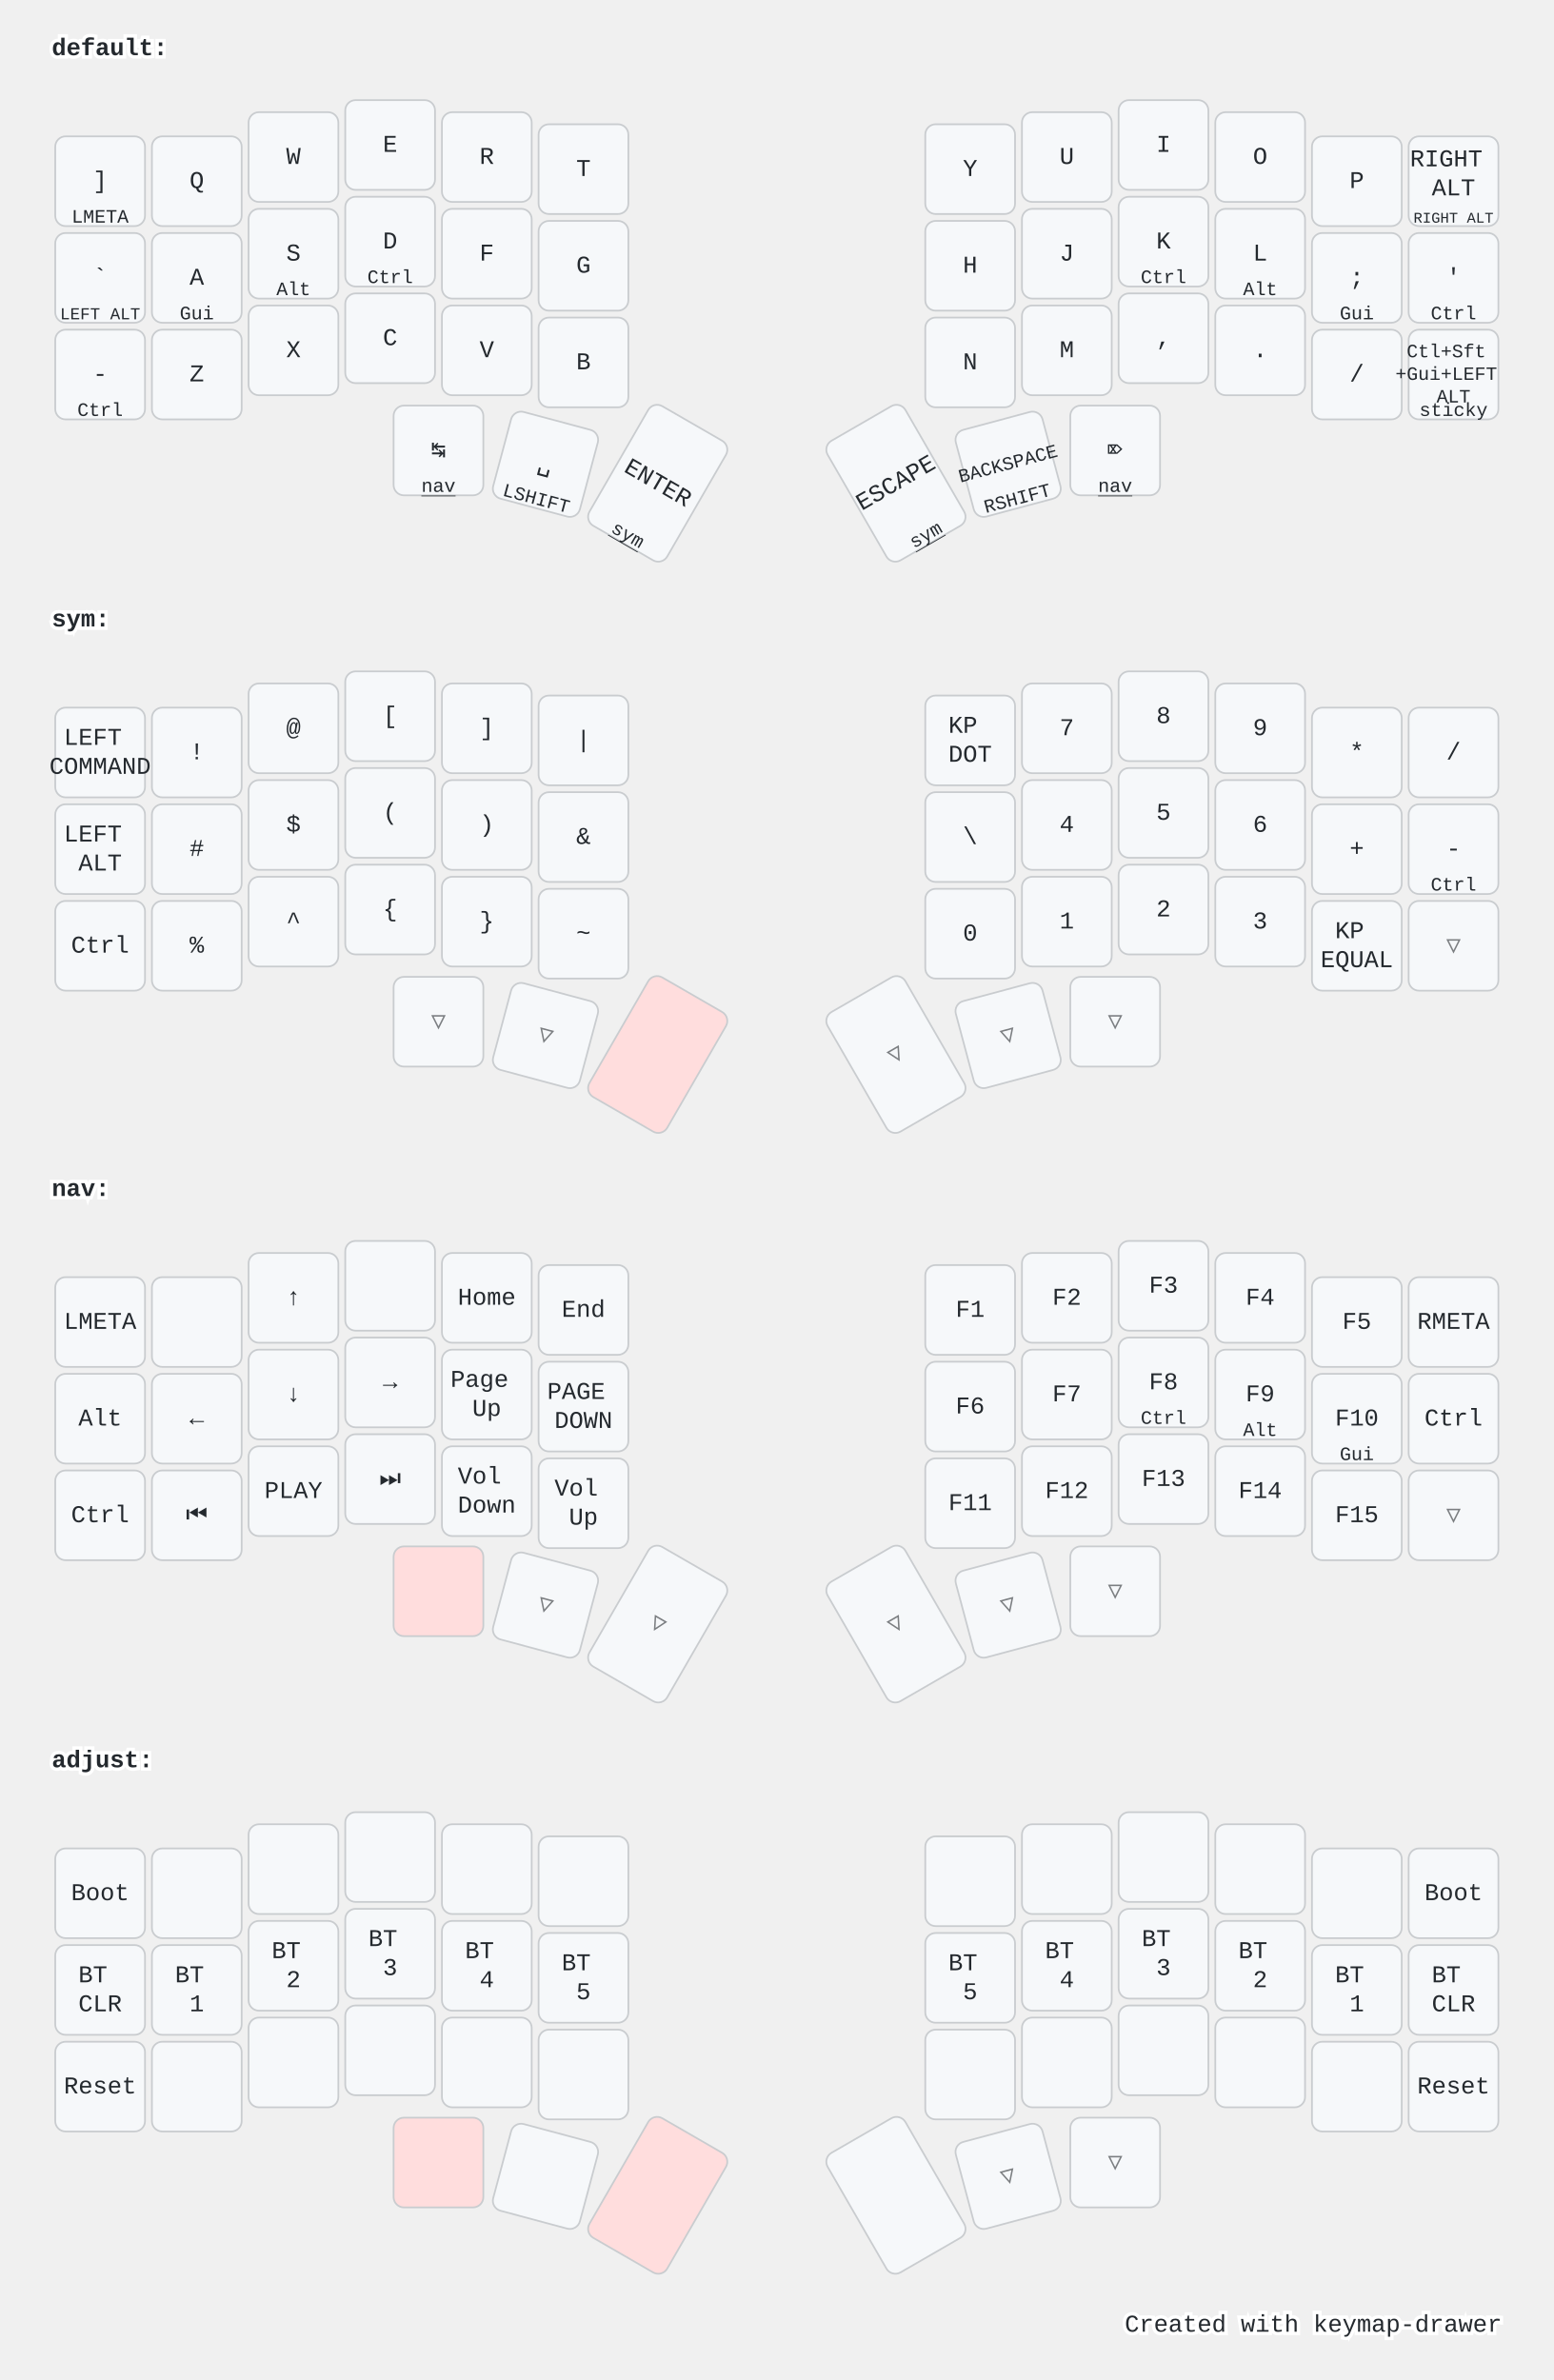
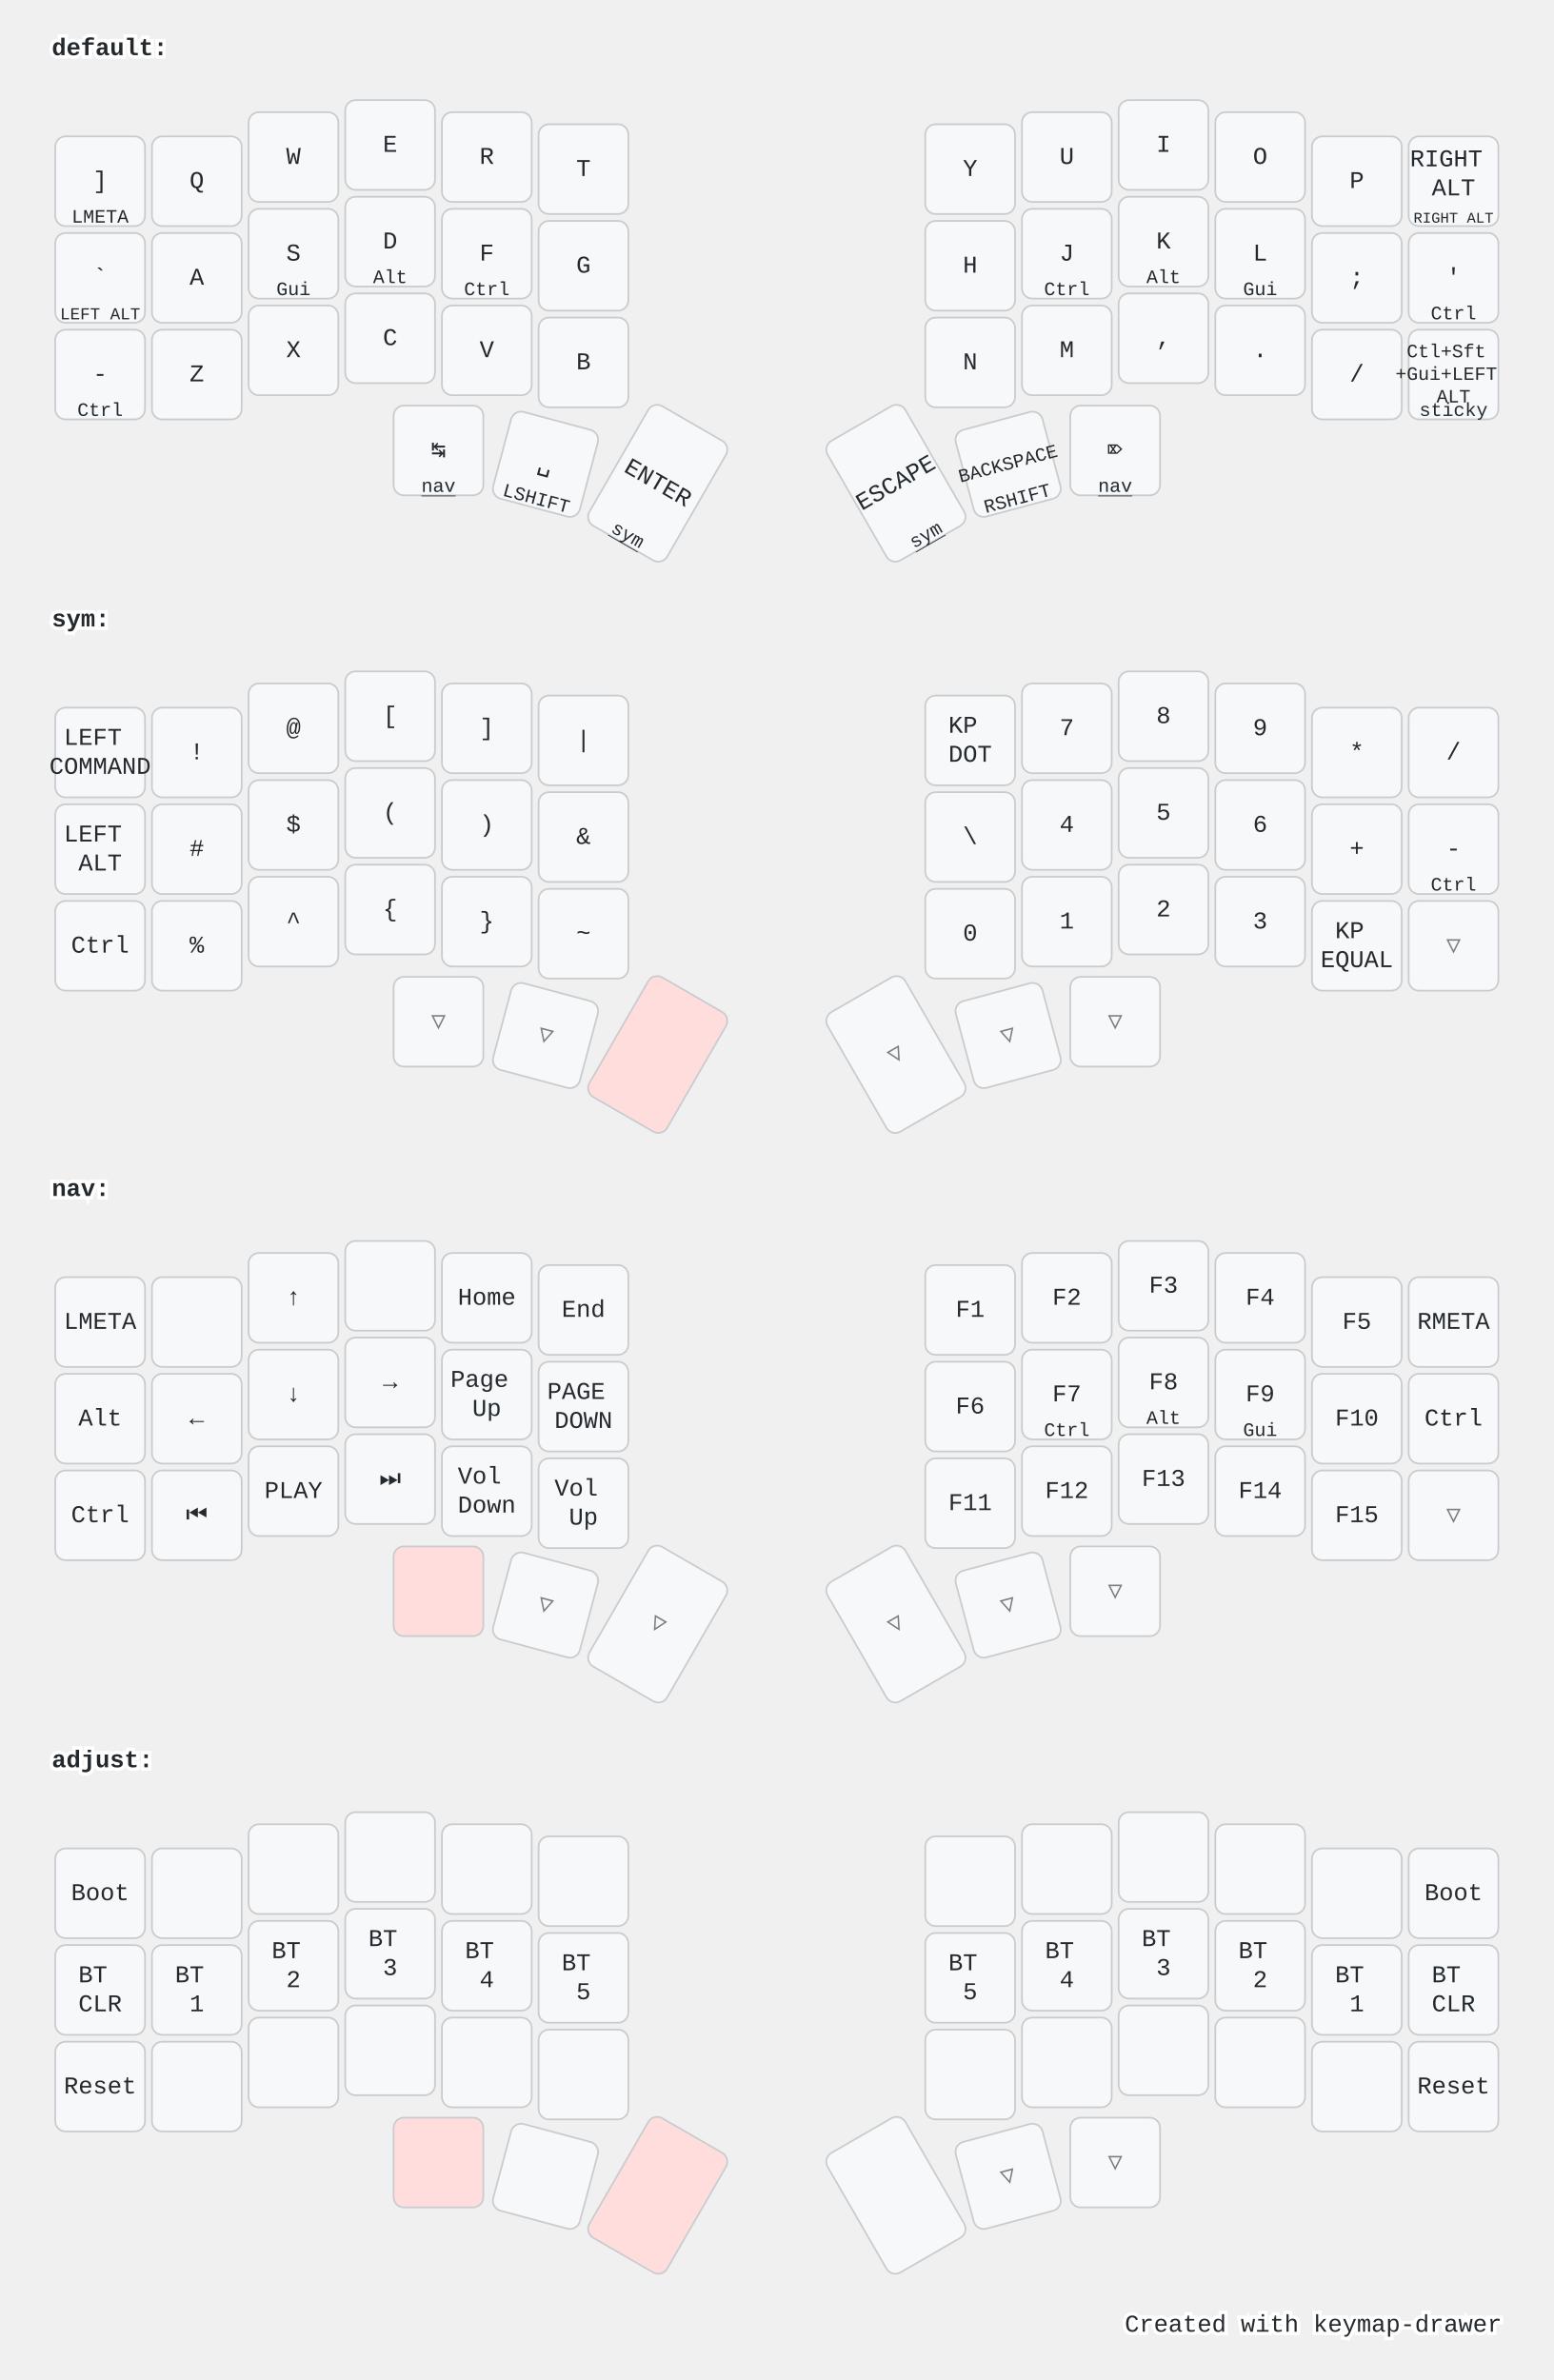
<svg xmlns="http://www.w3.org/2000/svg" width="900" height="1379" viewBox="0 0 900 1379" class="keymap">
  <style>/* inherit to force styles through use tags */
svg path {
    fill: inherit;
}

/* font and background color specifications */
svg.keymap {
    font-family: SFMono-Regular,Consolas,Liberation Mono,Menlo,monospace;
    font-size: 14px;
    font-kerning: normal;
    text-rendering: optimizeLegibility;
    fill: #24292e;
}

/* default key styling */
rect.key {
    fill: #f6f8fa;
}

rect.key, rect.combo {
    stroke: #c9cccf;
    stroke-width: 1;
}

/* default key side styling, only used is draw_key_sides is set */
rect.side {
    filter: brightness(90%);
}

/* color accent for combo boxes */
rect.combo, rect.combo-separate {
    fill: #cdf;
}

/* color accent for held keys */
rect.held, rect.combo.held {
    fill: #fdd;
}

/* color accent for ghost (optional) keys */
rect.ghost, rect.combo.ghost {
    stroke-dasharray: 4, 4;
    stroke-width: 2;
}

text {
    text-anchor: middle;
    dominant-baseline: middle;
}

/* styling for layer labels */
text.label {
    font-weight: bold;
    text-anchor: start;
    stroke: white;
    stroke-width: 4;
    paint-order: stroke;
}

/* styling for optional footer */
text.footer {
    text-anchor: end;
    dominant-baseline: auto;
    stroke: white;
    stroke-width: 4;
    paint-order: stroke;
}

/* styling for combo tap, and key non-tap label text */
text.combo, text.hold, text.shifted, text.left, text.right, text.tl, text.tr, text.bl, text.br {
    font-size: 11px;
}

text.hold, text.bl, text.br {
    text-anchor: middle;
    dominant-baseline: auto;
}

text.shifted, text.tl, text.tr {
    text-anchor: middle;
    dominant-baseline: hanging;
}

text.left, text.tl, text.bl {
    text-anchor: start;
}

text.right, text.tr, text.br {
    text-anchor: end;
}

text.layer-activator {
    text-decoration: underline;
}

/* styling for hold/shifted label text in combo box */
text.combo.hold, text.combo.shifted, text.combo.left, text.combo.right {
    font-size: 8px;
}

/* lighter symbol for transparent keys */
text.trans {
    fill: #7b7e81;
}

/* styling for combo dendrons */
path.combo {
    stroke-width: 1;
    stroke: gray;
    fill: none;
}

/* Start Tabler Icons Cleanup */
/* cannot use height/width with glyphs */
.icon-tabler &gt; path {
    fill: inherit;
    stroke: inherit;
    stroke-width: 2;
}
/* hide tabler's default box */
.icon-tabler &gt; path[stroke="none"][fill="none"] {
    visibility: hidden;
}
/* End Tabler Icons Cleanup */

@media (prefers-color-scheme: dark) {
svg.keymap { fill: #d1d6db; }
rect.key { fill: #3f4750; }
rect.key, rect.combo { stroke: #60666c; }
rect.combo, rect.combo-separate { fill: #1f3d7a; }
rect.held, rect.combo.held { fill: #854747; }
text.label, text.footer { stroke: black; }
text.trans { fill: #7e8184; }
path.combo { stroke: #7f7f7f; }

}</style>
  <g transform="translate(30, 0)" class="layer-default">
    <text x="0" y="28" class="label" id="default">default:</text>
    <g transform="translate(0, 56)">
      <g transform="translate(28, 49)" class="key keypos-0">
        <rect rx="6" ry="6" x="-26" y="-26" width="52" height="52" class="key" />
        <text x="0" y="0" class="key tap">]</text>
        <text x="0" y="24" class="key hold">LMETA</text>
      </g>
      <g transform="translate(84, 49)" class="key keypos-1">
        <rect rx="6" ry="6" x="-26" y="-26" width="52" height="52" class="key" />
        <text x="0" y="0" class="key tap">Q</text>
      </g>
      <g transform="translate(140, 35)" class="key keypos-2">
        <rect rx="6" ry="6" x="-26" y="-26" width="52" height="52" class="key" />
        <text x="0" y="0" class="key tap">W</text>
      </g>
      <g transform="translate(196, 28)" class="key keypos-3">
        <rect rx="6" ry="6" x="-26" y="-26" width="52" height="52" class="key" />
        <text x="0" y="0" class="key tap">E</text>
      </g>
      <g transform="translate(252, 35)" class="key keypos-4">
        <rect rx="6" ry="6" x="-26" y="-26" width="52" height="52" class="key" />
        <text x="0" y="0" class="key tap">R</text>
      </g>
      <g transform="translate(308, 42)" class="key keypos-5">
        <rect rx="6" ry="6" x="-26" y="-26" width="52" height="52" class="key" />
        <text x="0" y="0" class="key tap">T</text>
      </g>
      <g transform="translate(532, 42)" class="key keypos-6">
        <rect rx="6" ry="6" x="-26" y="-26" width="52" height="52" class="key" />
        <text x="0" y="0" class="key tap">Y</text>
      </g>
      <g transform="translate(588, 35)" class="key keypos-7">
        <rect rx="6" ry="6" x="-26" y="-26" width="52" height="52" class="key" />
        <text x="0" y="0" class="key tap">U</text>
      </g>
      <g transform="translate(644, 28)" class="key keypos-8">
        <rect rx="6" ry="6" x="-26" y="-26" width="52" height="52" class="key" />
        <text x="0" y="0" class="key tap">I</text>
      </g>
      <g transform="translate(700, 35)" class="key keypos-9">
        <rect rx="6" ry="6" x="-26" y="-26" width="52" height="52" class="key" />
        <text x="0" y="0" class="key tap">O</text>
      </g>
      <g transform="translate(756, 49)" class="key keypos-10">
        <rect rx="6" ry="6" x="-26" y="-26" width="52" height="52" class="key" />
        <text x="0" y="0" class="key tap">P</text>
      </g>
      <g transform="translate(812, 49)" class="key keypos-11">
        <rect rx="6" ry="6" x="-26" y="-26" width="52" height="52" class="key" />
        <text x="0" y="0" class="key tap">
          <tspan x="0" dy="-0.9em">RIGHT</tspan>
          <tspan x="0" dy="1.2em">ALT</tspan>
        </text>
        <text x="0" y="24" class="key hold">
          <tspan style="font-size: 78%">RIGHT ALT</tspan>
        </text>
      </g>
      <g transform="translate(28, 105)" class="key keypos-12">
        <rect rx="6" ry="6" x="-26" y="-26" width="52" height="52" class="key" />
        <text x="0" y="0" class="key tap">`</text>
        <text x="0" y="24" class="key hold">
          <tspan style="font-size: 88%">LEFT ALT</tspan>
        </text>
      </g>
      <g transform="translate(84, 105)" class="key keypos-13">
        <rect rx="6" ry="6" x="-26" y="-26" width="52" height="52" class="key" />
        <text x="0" y="0" class="key tap">A</text>
+       </g>
+       <g transform="translate(140, 91)" class="key keypos-14">
+         <rect rx="6" ry="6" x="-26" y="-26" width="52" height="52" class="key" />
+         <text x="0" y="0" class="key tap">S</text>
        <text x="0" y="24" class="key hold">Gui</text>
      </g>
-       <g transform="translate(140, 91)" class="key keypos-14">
-         <rect rx="6" ry="6" x="-26" y="-26" width="52" height="52" class="key" />
-         <text x="0" y="0" class="key tap">S</text>
+       <g transform="translate(196, 84)" class="key keypos-15">
+         <rect rx="6" ry="6" x="-26" y="-26" width="52" height="52" class="key" />
+         <text x="0" y="0" class="key tap">D</text>
        <text x="0" y="24" class="key hold">Alt</text>
      </g>
-       <g transform="translate(196, 84)" class="key keypos-15">
-         <rect rx="6" ry="6" x="-26" y="-26" width="52" height="52" class="key" />
-         <text x="0" y="0" class="key tap">D</text>
+       <g transform="translate(252, 91)" class="key keypos-16">
+         <rect rx="6" ry="6" x="-26" y="-26" width="52" height="52" class="key" />
+         <text x="0" y="0" class="key tap">F</text>
        <text x="0" y="24" class="key hold">Ctrl</text>
      </g>
-       <g transform="translate(252, 91)" class="key keypos-16">
-         <rect rx="6" ry="6" x="-26" y="-26" width="52" height="52" class="key" />
-         <text x="0" y="0" class="key tap">F</text>
-       </g>
      <g transform="translate(308, 98)" class="key keypos-17">
        <rect rx="6" ry="6" x="-26" y="-26" width="52" height="52" class="key" />
        <text x="0" y="0" class="key tap">G</text>
      </g>
      <g transform="translate(532, 98)" class="key keypos-18">
        <rect rx="6" ry="6" x="-26" y="-26" width="52" height="52" class="key" />
        <text x="0" y="0" class="key tap">H</text>
      </g>
      <g transform="translate(588, 91)" class="key keypos-19">
        <rect rx="6" ry="6" x="-26" y="-26" width="52" height="52" class="key" />
        <text x="0" y="0" class="key tap">J</text>
+         <text x="0" y="24" class="key hold">Ctrl</text>
      </g>
      <g transform="translate(644, 84)" class="key keypos-20">
        <rect rx="6" ry="6" x="-26" y="-26" width="52" height="52" class="key" />
        <text x="0" y="0" class="key tap">K</text>
-         <text x="0" y="24" class="key hold">Ctrl</text>
+         <text x="0" y="24" class="key hold">Alt</text>
      </g>
      <g transform="translate(700, 91)" class="key keypos-21">
        <rect rx="6" ry="6" x="-26" y="-26" width="52" height="52" class="key" />
        <text x="0" y="0" class="key tap">L</text>
-         <text x="0" y="24" class="key hold">Alt</text>
+         <text x="0" y="24" class="key hold">Gui</text>
      </g>
      <g transform="translate(756, 105)" class="key keypos-22">
        <rect rx="6" ry="6" x="-26" y="-26" width="52" height="52" class="key" />
        <text x="0" y="0" class="key tap">;</text>
-         <text x="0" y="24" class="key hold">Gui</text>
      </g>
      <g transform="translate(812, 105)" class="key keypos-23">
        <rect rx="6" ry="6" x="-26" y="-26" width="52" height="52" class="key" />
        <text x="0" y="0" class="key tap">'</text>
        <text x="0" y="24" class="key hold">Ctrl</text>
      </g>
      <g transform="translate(28, 161)" class="key keypos-24">
        <rect rx="6" ry="6" x="-26" y="-26" width="52" height="52" class="key" />
        <text x="0" y="0" class="key tap">-</text>
        <text x="0" y="24" class="key hold">Ctrl</text>
      </g>
      <g transform="translate(84, 161)" class="key keypos-25">
        <rect rx="6" ry="6" x="-26" y="-26" width="52" height="52" class="key" />
        <text x="0" y="0" class="key tap">Z</text>
      </g>
      <g transform="translate(140, 147)" class="key keypos-26">
        <rect rx="6" ry="6" x="-26" y="-26" width="52" height="52" class="key" />
        <text x="0" y="0" class="key tap">X</text>
      </g>
      <g transform="translate(196, 140)" class="key keypos-27">
        <rect rx="6" ry="6" x="-26" y="-26" width="52" height="52" class="key" />
        <text x="0" y="0" class="key tap">C</text>
      </g>
      <g transform="translate(252, 147)" class="key keypos-28">
        <rect rx="6" ry="6" x="-26" y="-26" width="52" height="52" class="key" />
        <text x="0" y="0" class="key tap">V</text>
      </g>
      <g transform="translate(308, 154)" class="key keypos-29">
        <rect rx="6" ry="6" x="-26" y="-26" width="52" height="52" class="key" />
        <text x="0" y="0" class="key tap">B</text>
      </g>
      <g transform="translate(532, 154)" class="key keypos-30">
        <rect rx="6" ry="6" x="-26" y="-26" width="52" height="52" class="key" />
        <text x="0" y="0" class="key tap">N</text>
      </g>
      <g transform="translate(588, 147)" class="key keypos-31">
        <rect rx="6" ry="6" x="-26" y="-26" width="52" height="52" class="key" />
        <text x="0" y="0" class="key tap">M</text>
      </g>
      <g transform="translate(644, 140)" class="key keypos-32">
        <rect rx="6" ry="6" x="-26" y="-26" width="52" height="52" class="key" />
        <text x="0" y="0" class="key tap">,</text>
      </g>
      <g transform="translate(700, 147)" class="key keypos-33">
        <rect rx="6" ry="6" x="-26" y="-26" width="52" height="52" class="key" />
        <text x="0" y="0" class="key tap">.</text>
      </g>
      <g transform="translate(756, 161)" class="key keypos-34">
        <rect rx="6" ry="6" x="-26" y="-26" width="52" height="52" class="key" />
        <text x="0" y="0" class="key tap">/</text>
      </g>
      <g transform="translate(812, 161)" class="key keypos-35">
        <rect rx="6" ry="6" x="-26" y="-26" width="52" height="52" class="key" />
        <text x="0" y="0" class="key tap">
          <tspan x="0" dy="-1.2em" style="font-size: 78%">Ctl+Sft</tspan>
          <tspan x="0" dy="1.2em" style="font-size: 78%">+Gui+LEFT</tspan>
          <tspan x="0" dy="1.2em" style="font-size: 78%">ALT</tspan>
        </text>
        <text x="0" y="24" class="key hold">sticky</text>
      </g>
      <g transform="translate(224, 205)" class="key keypos-36">
        <rect rx="6" ry="6" x="-26" y="-26" width="52" height="52" class="key" />
        <text x="0" y="0" class="key tap">↹</text>
        <a href="#nav">
          <text x="0" y="24" class="key hold layer-activator">nav</text>
        </a>
      </g>
      <g transform="translate(286, 213) rotate(15.0)" class="key keypos-37">
        <rect rx="6" ry="6" x="-26" y="-26" width="52" height="52" class="key" />
        <text x="0" y="0" class="key tap">␣</text>
        <text x="0" y="24" class="key hold">LSHIFT</text>
      </g>
      <g transform="translate(351, 224) rotate(30.0)" class="key keypos-38">
        <rect rx="6" ry="6" x="-26" y="-40" width="52" height="80" class="key" />
        <text x="0" y="0" class="key tap">ENTER</text>
        <a href="#sym">
          <text x="0" y="38" class="key hold layer-activator">sym</text>
        </a>
      </g>
      <g transform="translate(489, 224) rotate(-30.0)" class="key keypos-39">
        <rect rx="6" ry="6" x="-26" y="-40" width="52" height="80" class="key" />
        <text x="0" y="0" class="key tap">ESCAPE</text>
        <a href="#sym">
          <text x="0" y="38" class="key hold layer-activator">sym</text>
        </a>
      </g>
      <g transform="translate(554, 213) rotate(-15.0)" class="key keypos-40">
        <rect rx="6" ry="6" x="-26" y="-26" width="52" height="52" class="key" />
        <text x="0" y="0" class="key tap">
          <tspan style="font-size: 78%">BACKSPACE</tspan>
        </text>
        <text x="0" y="24" class="key hold">RSHIFT</text>
      </g>
      <g transform="translate(616, 205)" class="key keypos-41">
        <rect rx="6" ry="6" x="-26" y="-26" width="52" height="52" class="key" />
        <text x="0" y="0" class="key tap">⌦</text>
        <a href="#nav">
          <text x="0" y="24" class="key hold layer-activator">nav</text>
        </a>
      </g>
    </g>
  </g>
  <g transform="translate(30, 331)" class="layer-sym">
    <text x="0" y="28" class="label" id="sym">sym:</text>
    <g transform="translate(0, 56)">
      <g transform="translate(28, 49)" class="key keypos-0">
        <rect rx="6" ry="6" x="-26" y="-26" width="52" height="52" class="key" />
        <text x="0" y="0" class="key tap">
          <tspan x="0" dy="-0.6em">LEFT</tspan>
          <tspan x="0" dy="1.2em">COMMAND</tspan>
        </text>
      </g>
      <g transform="translate(84, 49)" class="key keypos-1">
        <rect rx="6" ry="6" x="-26" y="-26" width="52" height="52" class="key" />
        <text x="0" y="0" class="key tap">!</text>
      </g>
      <g transform="translate(140, 35)" class="key keypos-2">
        <rect rx="6" ry="6" x="-26" y="-26" width="52" height="52" class="key" />
        <text x="0" y="0" class="key tap">@</text>
      </g>
      <g transform="translate(196, 28)" class="key keypos-3">
        <rect rx="6" ry="6" x="-26" y="-26" width="52" height="52" class="key" />
        <text x="0" y="0" class="key tap">[</text>
      </g>
      <g transform="translate(252, 35)" class="key keypos-4">
        <rect rx="6" ry="6" x="-26" y="-26" width="52" height="52" class="key" />
        <text x="0" y="0" class="key tap">]</text>
      </g>
      <g transform="translate(308, 42)" class="key keypos-5">
        <rect rx="6" ry="6" x="-26" y="-26" width="52" height="52" class="key" />
        <text x="0" y="0" class="key tap">|</text>
      </g>
      <g transform="translate(532, 42)" class="key keypos-6">
        <rect rx="6" ry="6" x="-26" y="-26" width="52" height="52" class="key" />
        <text x="0" y="0" class="key tap">
          <tspan x="0" dy="-0.6em">KP</tspan>
          <tspan x="0" dy="1.2em">DOT</tspan>
        </text>
      </g>
      <g transform="translate(588, 35)" class="key keypos-7">
        <rect rx="6" ry="6" x="-26" y="-26" width="52" height="52" class="key" />
        <text x="0" y="0" class="key tap">7</text>
      </g>
      <g transform="translate(644, 28)" class="key keypos-8">
        <rect rx="6" ry="6" x="-26" y="-26" width="52" height="52" class="key" />
        <text x="0" y="0" class="key tap">8</text>
      </g>
      <g transform="translate(700, 35)" class="key keypos-9">
        <rect rx="6" ry="6" x="-26" y="-26" width="52" height="52" class="key" />
        <text x="0" y="0" class="key tap">9</text>
      </g>
      <g transform="translate(756, 49)" class="key keypos-10">
        <rect rx="6" ry="6" x="-26" y="-26" width="52" height="52" class="key" />
        <text x="0" y="0" class="key tap">*</text>
      </g>
      <g transform="translate(812, 49)" class="key keypos-11">
        <rect rx="6" ry="6" x="-26" y="-26" width="52" height="52" class="key" />
        <text x="0" y="0" class="key tap">/</text>
      </g>
      <g transform="translate(28, 105)" class="key keypos-12">
        <rect rx="6" ry="6" x="-26" y="-26" width="52" height="52" class="key" />
        <text x="0" y="0" class="key tap">
          <tspan x="0" dy="-0.6em">LEFT</tspan>
          <tspan x="0" dy="1.2em">ALT</tspan>
        </text>
      </g>
      <g transform="translate(84, 105)" class="key keypos-13">
        <rect rx="6" ry="6" x="-26" y="-26" width="52" height="52" class="key" />
        <text x="0" y="0" class="key tap">#</text>
      </g>
      <g transform="translate(140, 91)" class="key keypos-14">
        <rect rx="6" ry="6" x="-26" y="-26" width="52" height="52" class="key" />
        <text x="0" y="0" class="key tap">$</text>
      </g>
      <g transform="translate(196, 84)" class="key keypos-15">
        <rect rx="6" ry="6" x="-26" y="-26" width="52" height="52" class="key" />
        <text x="0" y="0" class="key tap">(</text>
      </g>
      <g transform="translate(252, 91)" class="key keypos-16">
        <rect rx="6" ry="6" x="-26" y="-26" width="52" height="52" class="key" />
        <text x="0" y="0" class="key tap">)</text>
      </g>
      <g transform="translate(308, 98)" class="key keypos-17">
        <rect rx="6" ry="6" x="-26" y="-26" width="52" height="52" class="key" />
        <text x="0" y="0" class="key tap">&amp;</text>
      </g>
      <g transform="translate(532, 98)" class="key keypos-18">
        <rect rx="6" ry="6" x="-26" y="-26" width="52" height="52" class="key" />
        <text x="0" y="0" class="key tap">\</text>
      </g>
      <g transform="translate(588, 91)" class="key keypos-19">
        <rect rx="6" ry="6" x="-26" y="-26" width="52" height="52" class="key" />
        <text x="0" y="0" class="key tap">4</text>
      </g>
      <g transform="translate(644, 84)" class="key keypos-20">
        <rect rx="6" ry="6" x="-26" y="-26" width="52" height="52" class="key" />
        <text x="0" y="0" class="key tap">5</text>
      </g>
      <g transform="translate(700, 91)" class="key keypos-21">
        <rect rx="6" ry="6" x="-26" y="-26" width="52" height="52" class="key" />
        <text x="0" y="0" class="key tap">6</text>
      </g>
      <g transform="translate(756, 105)" class="key keypos-22">
        <rect rx="6" ry="6" x="-26" y="-26" width="52" height="52" class="key" />
        <text x="0" y="0" class="key tap">+</text>
      </g>
      <g transform="translate(812, 105)" class="key keypos-23">
        <rect rx="6" ry="6" x="-26" y="-26" width="52" height="52" class="key" />
        <text x="0" y="0" class="key tap">-</text>
        <text x="0" y="24" class="key hold">Ctrl</text>
      </g>
      <g transform="translate(28, 161)" class="key keypos-24">
        <rect rx="6" ry="6" x="-26" y="-26" width="52" height="52" class="key" />
        <text x="0" y="0" class="key tap">Ctrl</text>
      </g>
      <g transform="translate(84, 161)" class="key keypos-25">
        <rect rx="6" ry="6" x="-26" y="-26" width="52" height="52" class="key" />
        <text x="0" y="0" class="key tap">%</text>
      </g>
      <g transform="translate(140, 147)" class="key keypos-26">
        <rect rx="6" ry="6" x="-26" y="-26" width="52" height="52" class="key" />
        <text x="0" y="0" class="key tap">^</text>
      </g>
      <g transform="translate(196, 140)" class="key keypos-27">
        <rect rx="6" ry="6" x="-26" y="-26" width="52" height="52" class="key" />
        <text x="0" y="0" class="key tap">{</text>
      </g>
      <g transform="translate(252, 147)" class="key keypos-28">
        <rect rx="6" ry="6" x="-26" y="-26" width="52" height="52" class="key" />
        <text x="0" y="0" class="key tap">}</text>
      </g>
      <g transform="translate(308, 154)" class="key keypos-29">
        <rect rx="6" ry="6" x="-26" y="-26" width="52" height="52" class="key" />
        <text x="0" y="0" class="key tap">~</text>
      </g>
      <g transform="translate(532, 154)" class="key keypos-30">
        <rect rx="6" ry="6" x="-26" y="-26" width="52" height="52" class="key" />
        <text x="0" y="0" class="key tap">0</text>
      </g>
      <g transform="translate(588, 147)" class="key keypos-31">
        <rect rx="6" ry="6" x="-26" y="-26" width="52" height="52" class="key" />
        <text x="0" y="0" class="key tap">1</text>
      </g>
      <g transform="translate(644, 140)" class="key keypos-32">
        <rect rx="6" ry="6" x="-26" y="-26" width="52" height="52" class="key" />
        <text x="0" y="0" class="key tap">2</text>
      </g>
      <g transform="translate(700, 147)" class="key keypos-33">
        <rect rx="6" ry="6" x="-26" y="-26" width="52" height="52" class="key" />
        <text x="0" y="0" class="key tap">3</text>
      </g>
      <g transform="translate(756, 161)" class="key keypos-34">
        <rect rx="6" ry="6" x="-26" y="-26" width="52" height="52" class="key" />
        <text x="0" y="0" class="key tap">
          <tspan x="0" dy="-0.6em">KP</tspan>
          <tspan x="0" dy="1.2em">EQUAL</tspan>
        </text>
      </g>
      <g transform="translate(812, 161)" class="key trans keypos-35">
        <rect rx="6" ry="6" x="-26" y="-26" width="52" height="52" class="key trans" />
        <text x="0" y="0" class="key trans tap">▽</text>
      </g>
      <g transform="translate(224, 205)" class="key trans keypos-36">
        <rect rx="6" ry="6" x="-26" y="-26" width="52" height="52" class="key trans" />
        <text x="0" y="0" class="key trans tap">▽</text>
      </g>
      <g transform="translate(286, 213) rotate(15.0)" class="key trans keypos-37">
        <rect rx="6" ry="6" x="-26" y="-26" width="52" height="52" class="key trans" />
        <text x="0" y="0" class="key trans tap">▽</text>
      </g>
      <g transform="translate(351, 224) rotate(30.0)" class="key held keypos-38">
        <rect rx="6" ry="6" x="-26" y="-40" width="52" height="80" class="key held" />
      </g>
      <g transform="translate(489, 224) rotate(-30.0)" class="key trans keypos-39">
        <rect rx="6" ry="6" x="-26" y="-40" width="52" height="80" class="key trans" />
        <text x="0" y="0" class="key trans tap">▽</text>
      </g>
      <g transform="translate(554, 213) rotate(-15.0)" class="key trans keypos-40">
        <rect rx="6" ry="6" x="-26" y="-26" width="52" height="52" class="key trans" />
        <text x="0" y="0" class="key trans tap">▽</text>
      </g>
      <g transform="translate(616, 205)" class="key trans keypos-41">
        <rect rx="6" ry="6" x="-26" y="-26" width="52" height="52" class="key trans" />
        <text x="0" y="0" class="key trans tap">▽</text>
      </g>
    </g>
  </g>
  <g transform="translate(30, 661)" class="layer-nav">
    <text x="0" y="28" class="label" id="nav">nav:</text>
    <g transform="translate(0, 56)">
      <g transform="translate(28, 49)" class="key keypos-0">
        <rect rx="6" ry="6" x="-26" y="-26" width="52" height="52" class="key" />
        <text x="0" y="0" class="key tap">LMETA</text>
      </g>
      <g transform="translate(84, 49)" class="key keypos-1">
        <rect rx="6" ry="6" x="-26" y="-26" width="52" height="52" class="key" />
      </g>
      <g transform="translate(140, 35)" class="key keypos-2">
        <rect rx="6" ry="6" x="-26" y="-26" width="52" height="52" class="key" />
        <text x="0" y="0" class="key tap">↑</text>
      </g>
      <g transform="translate(196, 28)" class="key keypos-3">
        <rect rx="6" ry="6" x="-26" y="-26" width="52" height="52" class="key" />
      </g>
      <g transform="translate(252, 35)" class="key keypos-4">
        <rect rx="6" ry="6" x="-26" y="-26" width="52" height="52" class="key" />
        <text x="0" y="0" class="key tap">Home</text>
      </g>
      <g transform="translate(308, 42)" class="key keypos-5">
        <rect rx="6" ry="6" x="-26" y="-26" width="52" height="52" class="key" />
        <text x="0" y="0" class="key tap">End</text>
      </g>
      <g transform="translate(532, 42)" class="key keypos-6">
        <rect rx="6" ry="6" x="-26" y="-26" width="52" height="52" class="key" />
        <text x="0" y="0" class="key tap">F1</text>
      </g>
      <g transform="translate(588, 35)" class="key keypos-7">
        <rect rx="6" ry="6" x="-26" y="-26" width="52" height="52" class="key" />
        <text x="0" y="0" class="key tap">F2</text>
      </g>
      <g transform="translate(644, 28)" class="key keypos-8">
        <rect rx="6" ry="6" x="-26" y="-26" width="52" height="52" class="key" />
        <text x="0" y="0" class="key tap">F3</text>
      </g>
      <g transform="translate(700, 35)" class="key keypos-9">
        <rect rx="6" ry="6" x="-26" y="-26" width="52" height="52" class="key" />
        <text x="0" y="0" class="key tap">F4</text>
      </g>
      <g transform="translate(756, 49)" class="key keypos-10">
        <rect rx="6" ry="6" x="-26" y="-26" width="52" height="52" class="key" />
        <text x="0" y="0" class="key tap">F5</text>
      </g>
      <g transform="translate(812, 49)" class="key keypos-11">
        <rect rx="6" ry="6" x="-26" y="-26" width="52" height="52" class="key" />
        <text x="0" y="0" class="key tap">RMETA</text>
      </g>
      <g transform="translate(28, 105)" class="key keypos-12">
        <rect rx="6" ry="6" x="-26" y="-26" width="52" height="52" class="key" />
        <text x="0" y="0" class="key tap">Alt</text>
      </g>
      <g transform="translate(84, 105)" class="key keypos-13">
        <rect rx="6" ry="6" x="-26" y="-26" width="52" height="52" class="key" />
        <text x="0" y="0" class="key tap">←</text>
      </g>
      <g transform="translate(140, 91)" class="key keypos-14">
        <rect rx="6" ry="6" x="-26" y="-26" width="52" height="52" class="key" />
        <text x="0" y="0" class="key tap">↓</text>
      </g>
      <g transform="translate(196, 84)" class="key keypos-15">
        <rect rx="6" ry="6" x="-26" y="-26" width="52" height="52" class="key" />
        <text x="0" y="0" class="key tap">→</text>
      </g>
      <g transform="translate(252, 91)" class="key keypos-16">
        <rect rx="6" ry="6" x="-26" y="-26" width="52" height="52" class="key" />
        <text x="0" y="0" class="key tap">
          <tspan x="0" dy="-0.6em">Page</tspan>
          <tspan x="0" dy="1.2em">Up</tspan>
        </text>
      </g>
      <g transform="translate(308, 98)" class="key keypos-17">
        <rect rx="6" ry="6" x="-26" y="-26" width="52" height="52" class="key" />
        <text x="0" y="0" class="key tap">
          <tspan x="0" dy="-0.6em">PAGE</tspan>
          <tspan x="0" dy="1.2em">DOWN</tspan>
        </text>
      </g>
      <g transform="translate(532, 98)" class="key keypos-18">
        <rect rx="6" ry="6" x="-26" y="-26" width="52" height="52" class="key" />
        <text x="0" y="0" class="key tap">F6</text>
      </g>
      <g transform="translate(588, 91)" class="key keypos-19">
        <rect rx="6" ry="6" x="-26" y="-26" width="52" height="52" class="key" />
        <text x="0" y="0" class="key tap">F7</text>
+         <text x="0" y="24" class="key hold">Ctrl</text>
      </g>
      <g transform="translate(644, 84)" class="key keypos-20">
        <rect rx="6" ry="6" x="-26" y="-26" width="52" height="52" class="key" />
        <text x="0" y="0" class="key tap">F8</text>
-         <text x="0" y="24" class="key hold">Ctrl</text>
+         <text x="0" y="24" class="key hold">Alt</text>
      </g>
      <g transform="translate(700, 91)" class="key keypos-21">
        <rect rx="6" ry="6" x="-26" y="-26" width="52" height="52" class="key" />
        <text x="0" y="0" class="key tap">F9</text>
-         <text x="0" y="24" class="key hold">Alt</text>
+         <text x="0" y="24" class="key hold">Gui</text>
      </g>
      <g transform="translate(756, 105)" class="key keypos-22">
        <rect rx="6" ry="6" x="-26" y="-26" width="52" height="52" class="key" />
        <text x="0" y="0" class="key tap">F10</text>
-         <text x="0" y="24" class="key hold">Gui</text>
      </g>
      <g transform="translate(812, 105)" class="key keypos-23">
        <rect rx="6" ry="6" x="-26" y="-26" width="52" height="52" class="key" />
        <text x="0" y="0" class="key tap">Ctrl</text>
      </g>
      <g transform="translate(28, 161)" class="key keypos-24">
        <rect rx="6" ry="6" x="-26" y="-26" width="52" height="52" class="key" />
        <text x="0" y="0" class="key tap">Ctrl</text>
      </g>
      <g transform="translate(84, 161)" class="key keypos-25">
        <rect rx="6" ry="6" x="-26" y="-26" width="52" height="52" class="key" />
        <text x="0" y="0" class="key tap">⏮️</text>
      </g>
      <g transform="translate(140, 147)" class="key keypos-26">
        <rect rx="6" ry="6" x="-26" y="-26" width="52" height="52" class="key" />
        <text x="0" y="0" class="key tap">PLAY</text>
      </g>
      <g transform="translate(196, 140)" class="key keypos-27">
        <rect rx="6" ry="6" x="-26" y="-26" width="52" height="52" class="key" />
        <text x="0" y="0" class="key tap">⏭️</text>
      </g>
      <g transform="translate(252, 147)" class="key keypos-28">
        <rect rx="6" ry="6" x="-26" y="-26" width="52" height="52" class="key" />
        <text x="0" y="0" class="key tap">
          <tspan x="0" dy="-0.6em">Vol</tspan>
          <tspan x="0" dy="1.2em">Down</tspan>
        </text>
      </g>
      <g transform="translate(308, 154)" class="key keypos-29">
        <rect rx="6" ry="6" x="-26" y="-26" width="52" height="52" class="key" />
        <text x="0" y="0" class="key tap">
          <tspan x="0" dy="-0.6em">Vol</tspan>
          <tspan x="0" dy="1.2em">Up</tspan>
        </text>
      </g>
      <g transform="translate(532, 154)" class="key keypos-30">
        <rect rx="6" ry="6" x="-26" y="-26" width="52" height="52" class="key" />
        <text x="0" y="0" class="key tap">F11</text>
      </g>
      <g transform="translate(588, 147)" class="key keypos-31">
        <rect rx="6" ry="6" x="-26" y="-26" width="52" height="52" class="key" />
        <text x="0" y="0" class="key tap">F12</text>
      </g>
      <g transform="translate(644, 140)" class="key keypos-32">
        <rect rx="6" ry="6" x="-26" y="-26" width="52" height="52" class="key" />
        <text x="0" y="0" class="key tap">F13</text>
      </g>
      <g transform="translate(700, 147)" class="key keypos-33">
        <rect rx="6" ry="6" x="-26" y="-26" width="52" height="52" class="key" />
        <text x="0" y="0" class="key tap">F14</text>
      </g>
      <g transform="translate(756, 161)" class="key keypos-34">
        <rect rx="6" ry="6" x="-26" y="-26" width="52" height="52" class="key" />
        <text x="0" y="0" class="key tap">F15</text>
      </g>
      <g transform="translate(812, 161)" class="key trans keypos-35">
        <rect rx="6" ry="6" x="-26" y="-26" width="52" height="52" class="key trans" />
        <text x="0" y="0" class="key trans tap">▽</text>
      </g>
      <g transform="translate(224, 205)" class="key held keypos-36">
        <rect rx="6" ry="6" x="-26" y="-26" width="52" height="52" class="key held" />
      </g>
      <g transform="translate(286, 213) rotate(15.0)" class="key trans keypos-37">
        <rect rx="6" ry="6" x="-26" y="-26" width="52" height="52" class="key trans" />
        <text x="0" y="0" class="key trans tap">▽</text>
      </g>
      <g transform="translate(351, 224) rotate(30.0)" class="key trans keypos-38">
        <rect rx="6" ry="6" x="-26" y="-40" width="52" height="80" class="key trans" />
        <text x="0" y="0" class="key trans tap">▽</text>
      </g>
      <g transform="translate(489, 224) rotate(-30.0)" class="key trans keypos-39">
        <rect rx="6" ry="6" x="-26" y="-40" width="52" height="80" class="key trans" />
        <text x="0" y="0" class="key trans tap">▽</text>
      </g>
      <g transform="translate(554, 213) rotate(-15.0)" class="key trans keypos-40">
        <rect rx="6" ry="6" x="-26" y="-26" width="52" height="52" class="key trans" />
        <text x="0" y="0" class="key trans tap">▽</text>
      </g>
      <g transform="translate(616, 205)" class="key trans keypos-41">
        <rect rx="6" ry="6" x="-26" y="-26" width="52" height="52" class="key trans" />
        <text x="0" y="0" class="key trans tap">▽</text>
      </g>
    </g>
  </g>
  <g transform="translate(30, 992)" class="layer-adjust">
    <text x="0" y="28" class="label" id="adjust">adjust:</text>
    <g transform="translate(0, 56)">
      <g transform="translate(28, 49)" class="key keypos-0">
        <rect rx="6" ry="6" x="-26" y="-26" width="52" height="52" class="key" />
        <text x="0" y="0" class="key tap">Boot</text>
      </g>
      <g transform="translate(84, 49)" class="key keypos-1">
        <rect rx="6" ry="6" x="-26" y="-26" width="52" height="52" class="key" />
      </g>
      <g transform="translate(140, 35)" class="key keypos-2">
        <rect rx="6" ry="6" x="-26" y="-26" width="52" height="52" class="key" />
      </g>
      <g transform="translate(196, 28)" class="key keypos-3">
        <rect rx="6" ry="6" x="-26" y="-26" width="52" height="52" class="key" />
      </g>
      <g transform="translate(252, 35)" class="key keypos-4">
        <rect rx="6" ry="6" x="-26" y="-26" width="52" height="52" class="key" />
      </g>
      <g transform="translate(308, 42)" class="key keypos-5">
        <rect rx="6" ry="6" x="-26" y="-26" width="52" height="52" class="key" />
      </g>
      <g transform="translate(532, 42)" class="key keypos-6">
        <rect rx="6" ry="6" x="-26" y="-26" width="52" height="52" class="key" />
      </g>
      <g transform="translate(588, 35)" class="key keypos-7">
        <rect rx="6" ry="6" x="-26" y="-26" width="52" height="52" class="key" />
      </g>
      <g transform="translate(644, 28)" class="key keypos-8">
        <rect rx="6" ry="6" x="-26" y="-26" width="52" height="52" class="key" />
      </g>
      <g transform="translate(700, 35)" class="key keypos-9">
        <rect rx="6" ry="6" x="-26" y="-26" width="52" height="52" class="key" />
      </g>
      <g transform="translate(756, 49)" class="key keypos-10">
        <rect rx="6" ry="6" x="-26" y="-26" width="52" height="52" class="key" />
      </g>
      <g transform="translate(812, 49)" class="key keypos-11">
        <rect rx="6" ry="6" x="-26" y="-26" width="52" height="52" class="key" />
        <text x="0" y="0" class="key tap">Boot</text>
      </g>
      <g transform="translate(28, 105)" class="key keypos-12">
        <rect rx="6" ry="6" x="-26" y="-26" width="52" height="52" class="key" />
        <text x="0" y="0" class="key tap">
          <tspan x="0" dy="-0.6em">BT</tspan>
          <tspan x="0" dy="1.2em">CLR</tspan>
        </text>
      </g>
      <g transform="translate(84, 105)" class="key keypos-13">
        <rect rx="6" ry="6" x="-26" y="-26" width="52" height="52" class="key" />
        <text x="0" y="0" class="key tap">
          <tspan x="0" dy="-0.6em">BT</tspan>
          <tspan x="0" dy="1.2em">1</tspan>
        </text>
      </g>
      <g transform="translate(140, 91)" class="key keypos-14">
        <rect rx="6" ry="6" x="-26" y="-26" width="52" height="52" class="key" />
        <text x="0" y="0" class="key tap">
          <tspan x="0" dy="-0.6em">BT</tspan>
          <tspan x="0" dy="1.2em">2</tspan>
        </text>
      </g>
      <g transform="translate(196, 84)" class="key keypos-15">
        <rect rx="6" ry="6" x="-26" y="-26" width="52" height="52" class="key" />
        <text x="0" y="0" class="key tap">
          <tspan x="0" dy="-0.6em">BT</tspan>
          <tspan x="0" dy="1.2em">3</tspan>
        </text>
      </g>
      <g transform="translate(252, 91)" class="key keypos-16">
        <rect rx="6" ry="6" x="-26" y="-26" width="52" height="52" class="key" />
        <text x="0" y="0" class="key tap">
          <tspan x="0" dy="-0.6em">BT</tspan>
          <tspan x="0" dy="1.2em">4</tspan>
        </text>
      </g>
      <g transform="translate(308, 98)" class="key keypos-17">
        <rect rx="6" ry="6" x="-26" y="-26" width="52" height="52" class="key" />
        <text x="0" y="0" class="key tap">
          <tspan x="0" dy="-0.6em">BT</tspan>
          <tspan x="0" dy="1.2em">5</tspan>
        </text>
      </g>
      <g transform="translate(532, 98)" class="key keypos-18">
        <rect rx="6" ry="6" x="-26" y="-26" width="52" height="52" class="key" />
        <text x="0" y="0" class="key tap">
          <tspan x="0" dy="-0.6em">BT</tspan>
          <tspan x="0" dy="1.2em">5</tspan>
        </text>
      </g>
      <g transform="translate(588, 91)" class="key keypos-19">
        <rect rx="6" ry="6" x="-26" y="-26" width="52" height="52" class="key" />
        <text x="0" y="0" class="key tap">
          <tspan x="0" dy="-0.6em">BT</tspan>
          <tspan x="0" dy="1.2em">4</tspan>
        </text>
      </g>
      <g transform="translate(644, 84)" class="key keypos-20">
        <rect rx="6" ry="6" x="-26" y="-26" width="52" height="52" class="key" />
        <text x="0" y="0" class="key tap">
          <tspan x="0" dy="-0.6em">BT</tspan>
          <tspan x="0" dy="1.2em">3</tspan>
        </text>
      </g>
      <g transform="translate(700, 91)" class="key keypos-21">
        <rect rx="6" ry="6" x="-26" y="-26" width="52" height="52" class="key" />
        <text x="0" y="0" class="key tap">
          <tspan x="0" dy="-0.6em">BT</tspan>
          <tspan x="0" dy="1.2em">2</tspan>
        </text>
      </g>
      <g transform="translate(756, 105)" class="key keypos-22">
        <rect rx="6" ry="6" x="-26" y="-26" width="52" height="52" class="key" />
        <text x="0" y="0" class="key tap">
          <tspan x="0" dy="-0.6em">BT</tspan>
          <tspan x="0" dy="1.2em">1</tspan>
        </text>
      </g>
      <g transform="translate(812, 105)" class="key keypos-23">
        <rect rx="6" ry="6" x="-26" y="-26" width="52" height="52" class="key" />
        <text x="0" y="0" class="key tap">
          <tspan x="0" dy="-0.6em">BT</tspan>
          <tspan x="0" dy="1.2em">CLR</tspan>
        </text>
      </g>
      <g transform="translate(28, 161)" class="key keypos-24">
        <rect rx="6" ry="6" x="-26" y="-26" width="52" height="52" class="key" />
        <text x="0" y="0" class="key tap">Reset</text>
      </g>
      <g transform="translate(84, 161)" class="key keypos-25">
        <rect rx="6" ry="6" x="-26" y="-26" width="52" height="52" class="key" />
      </g>
      <g transform="translate(140, 147)" class="key keypos-26">
        <rect rx="6" ry="6" x="-26" y="-26" width="52" height="52" class="key" />
      </g>
      <g transform="translate(196, 140)" class="key keypos-27">
        <rect rx="6" ry="6" x="-26" y="-26" width="52" height="52" class="key" />
      </g>
      <g transform="translate(252, 147)" class="key keypos-28">
        <rect rx="6" ry="6" x="-26" y="-26" width="52" height="52" class="key" />
      </g>
      <g transform="translate(308, 154)" class="key keypos-29">
        <rect rx="6" ry="6" x="-26" y="-26" width="52" height="52" class="key" />
      </g>
      <g transform="translate(532, 154)" class="key keypos-30">
        <rect rx="6" ry="6" x="-26" y="-26" width="52" height="52" class="key" />
      </g>
      <g transform="translate(588, 147)" class="key keypos-31">
        <rect rx="6" ry="6" x="-26" y="-26" width="52" height="52" class="key" />
      </g>
      <g transform="translate(644, 140)" class="key keypos-32">
        <rect rx="6" ry="6" x="-26" y="-26" width="52" height="52" class="key" />
      </g>
      <g transform="translate(700, 147)" class="key keypos-33">
        <rect rx="6" ry="6" x="-26" y="-26" width="52" height="52" class="key" />
      </g>
      <g transform="translate(756, 161)" class="key keypos-34">
        <rect rx="6" ry="6" x="-26" y="-26" width="52" height="52" class="key" />
      </g>
      <g transform="translate(812, 161)" class="key keypos-35">
        <rect rx="6" ry="6" x="-26" y="-26" width="52" height="52" class="key" />
        <text x="0" y="0" class="key tap">Reset</text>
      </g>
      <g transform="translate(224, 205)" class="key held keypos-36">
        <rect rx="6" ry="6" x="-26" y="-26" width="52" height="52" class="key held" />
      </g>
      <g transform="translate(286, 213) rotate(15.0)" class="key keypos-37">
        <rect rx="6" ry="6" x="-26" y="-26" width="52" height="52" class="key" />
      </g>
      <g transform="translate(351, 224) rotate(30.0)" class="key held keypos-38">
        <rect rx="6" ry="6" x="-26" y="-40" width="52" height="80" class="key held" />
      </g>
      <g transform="translate(489, 224) rotate(-30.0)" class="key keypos-39">
        <rect rx="6" ry="6" x="-26" y="-40" width="52" height="80" class="key" />
      </g>
      <g transform="translate(554, 213) rotate(-15.0)" class="key trans keypos-40">
        <rect rx="6" ry="6" x="-26" y="-26" width="52" height="52" class="key trans" />
        <text x="0" y="0" class="key trans tap">▽</text>
      </g>
      <g transform="translate(616, 205)" class="key trans keypos-41">
        <rect rx="6" ry="6" x="-26" y="-26" width="52" height="52" class="key trans" />
        <text x="0" y="0" class="key trans tap">▽</text>
      </g>
    </g>
  </g>
  <text x="870.0" y="1351.0" class="footer">Created with <a href="https://github.com/caksoylar/keymap-drawer">keymap-drawer</a>
  </text>
</svg>
